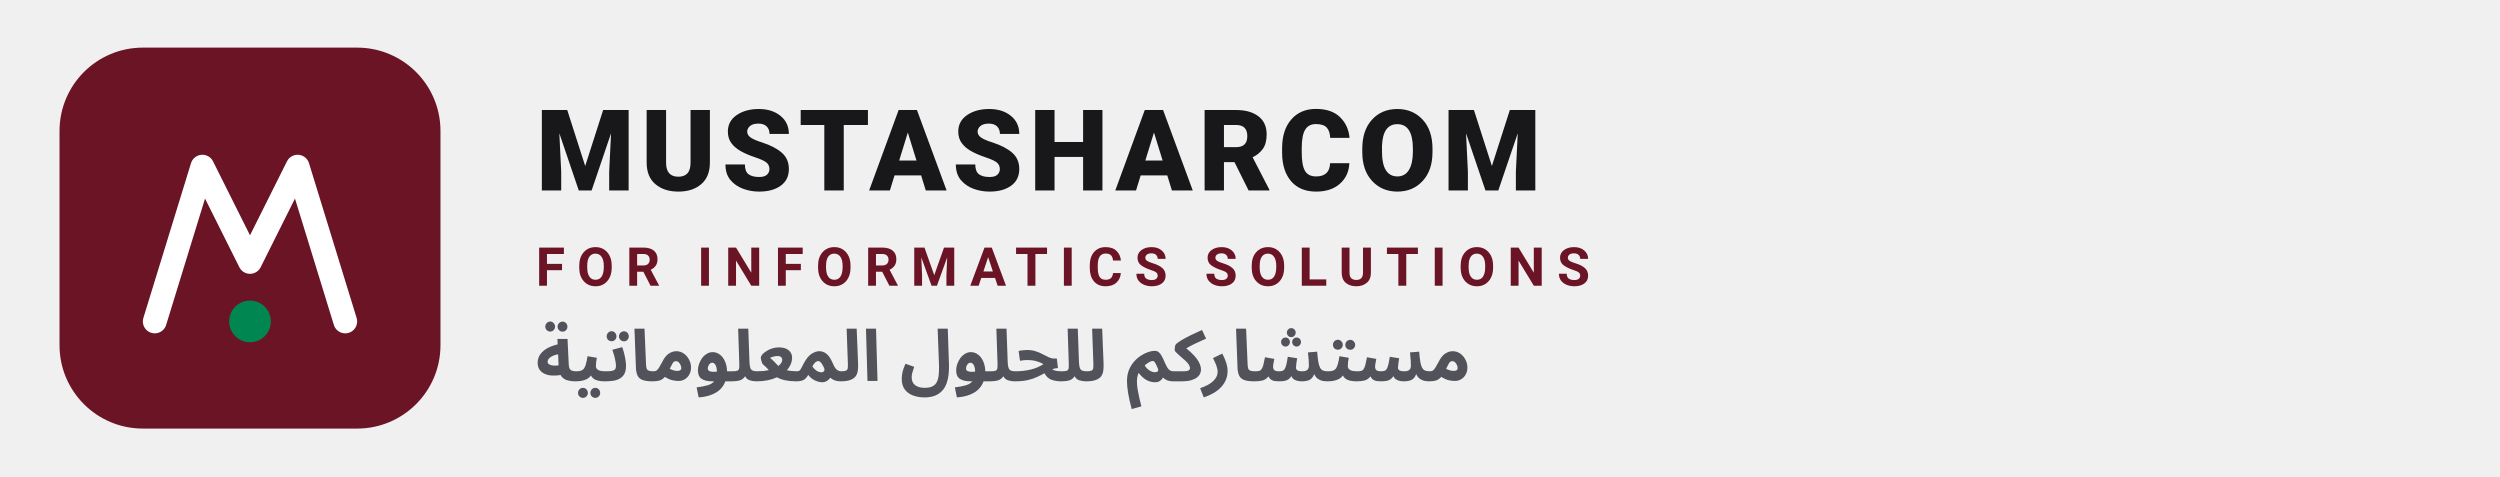
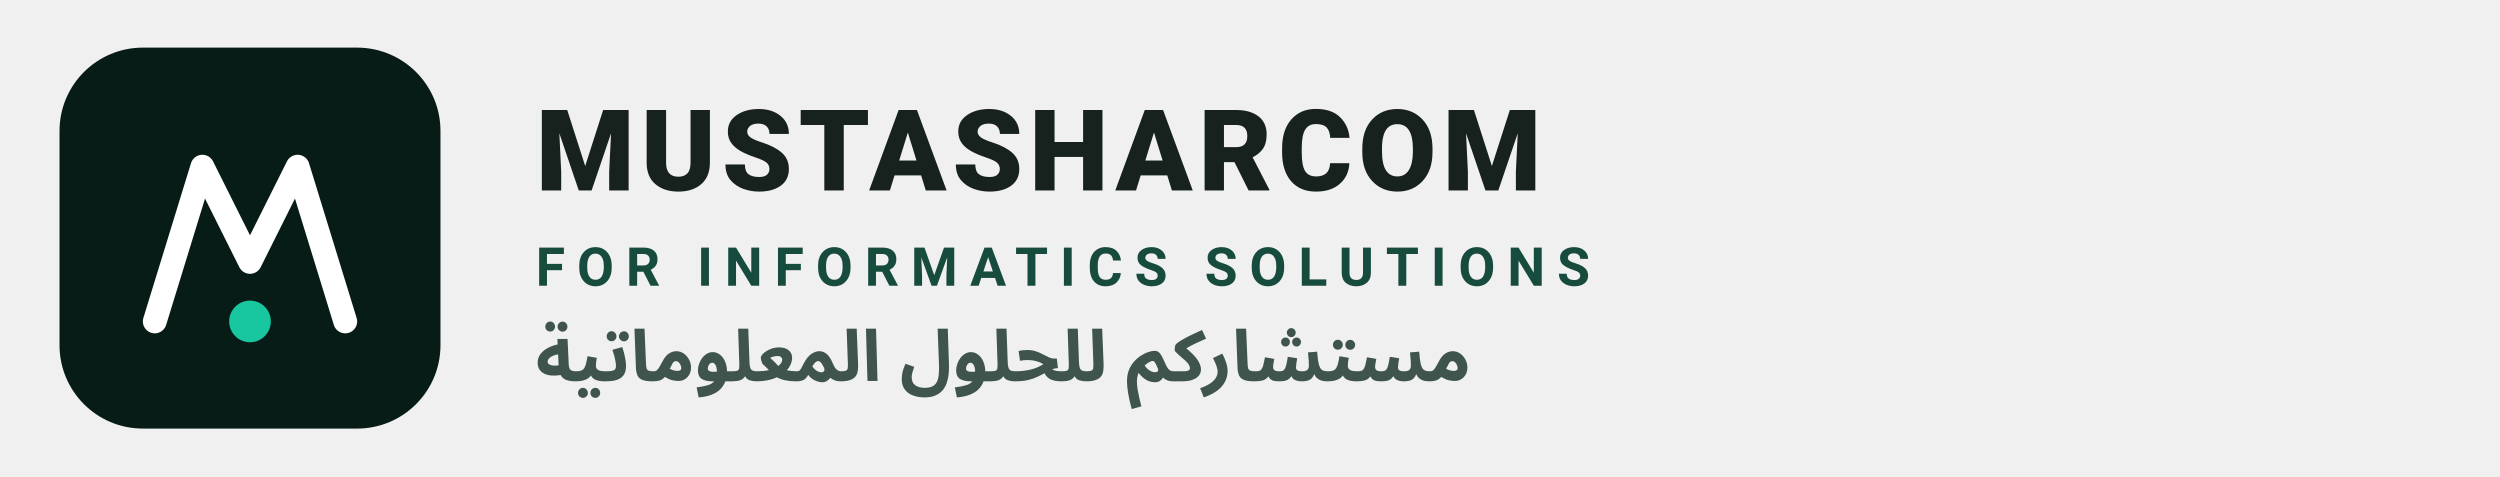
<svg xmlns="http://www.w3.org/2000/svg" viewBox="0 0 420 80" width="420" height="80">
  <g transform="translate(10, 8)">
-     <rect x="0" y="0" width="64" height="64" rx="14" fill="#6B1426" />
+     <rect x="0" y="0" width="64" height="64" rx="14" fill="#071C17" />
    <path d="M16 46 L24 20 L32 36 L40 20 L48 46" fill="none" stroke="#FFFFFF" stroke-width="4" stroke-linecap="round" stroke-linejoin="round" />
-     <circle cx="32" cy="46" r="3.5" fill="#008751" />
+     <circle cx="32" cy="46" r="3.5" fill="#18C6A0" />
  </g>
  <g transform="translate(90, 32)">
-     <text x="0" y="0" font-family="-apple-system, BlinkMacSystemFont, 'Segoe UI', Roboto, sans-serif" font-size="19" font-weight="800" fill="#18181B" letter-spacing="1">MUSTASHARCOM</text>
-     <text x="0" y="16" font-family="-apple-system, BlinkMacSystemFont, 'Segoe UI', Roboto, sans-serif" font-size="9" font-weight="600" fill="#6B1426" letter-spacing="2">FOR INFORMATICS SOLUTIONS</text>
-     <text x="0" y="32" font-family="'Noto Sans Arabic', 'Segoe UI', Tahoma, sans-serif" font-size="12" font-weight="700" fill="#52525B">مستشاركم للحلول المعلوماتية</text>
+     <text x="0" y="0" font-family="-apple-system, BlinkMacSystemFont, 'Segoe UI', Roboto, sans-serif" font-size="19" font-weight="800" fill="#17211D" letter-spacing="1">MUSTASHARCOM</text>
+     <text x="0" y="16" font-family="-apple-system, BlinkMacSystemFont, 'Segoe UI', Roboto, sans-serif" font-size="9" font-weight="600" fill="#174B3E" letter-spacing="2">FOR INFORMATICS SOLUTIONS</text>
+     <text x="0" y="32" font-family="'Noto Sans Arabic', 'Segoe UI', Tahoma, sans-serif" font-size="12" font-weight="700" fill="#3E544C">مستشاركم للحلول المعلوماتية</text>
  </g>
</svg>
